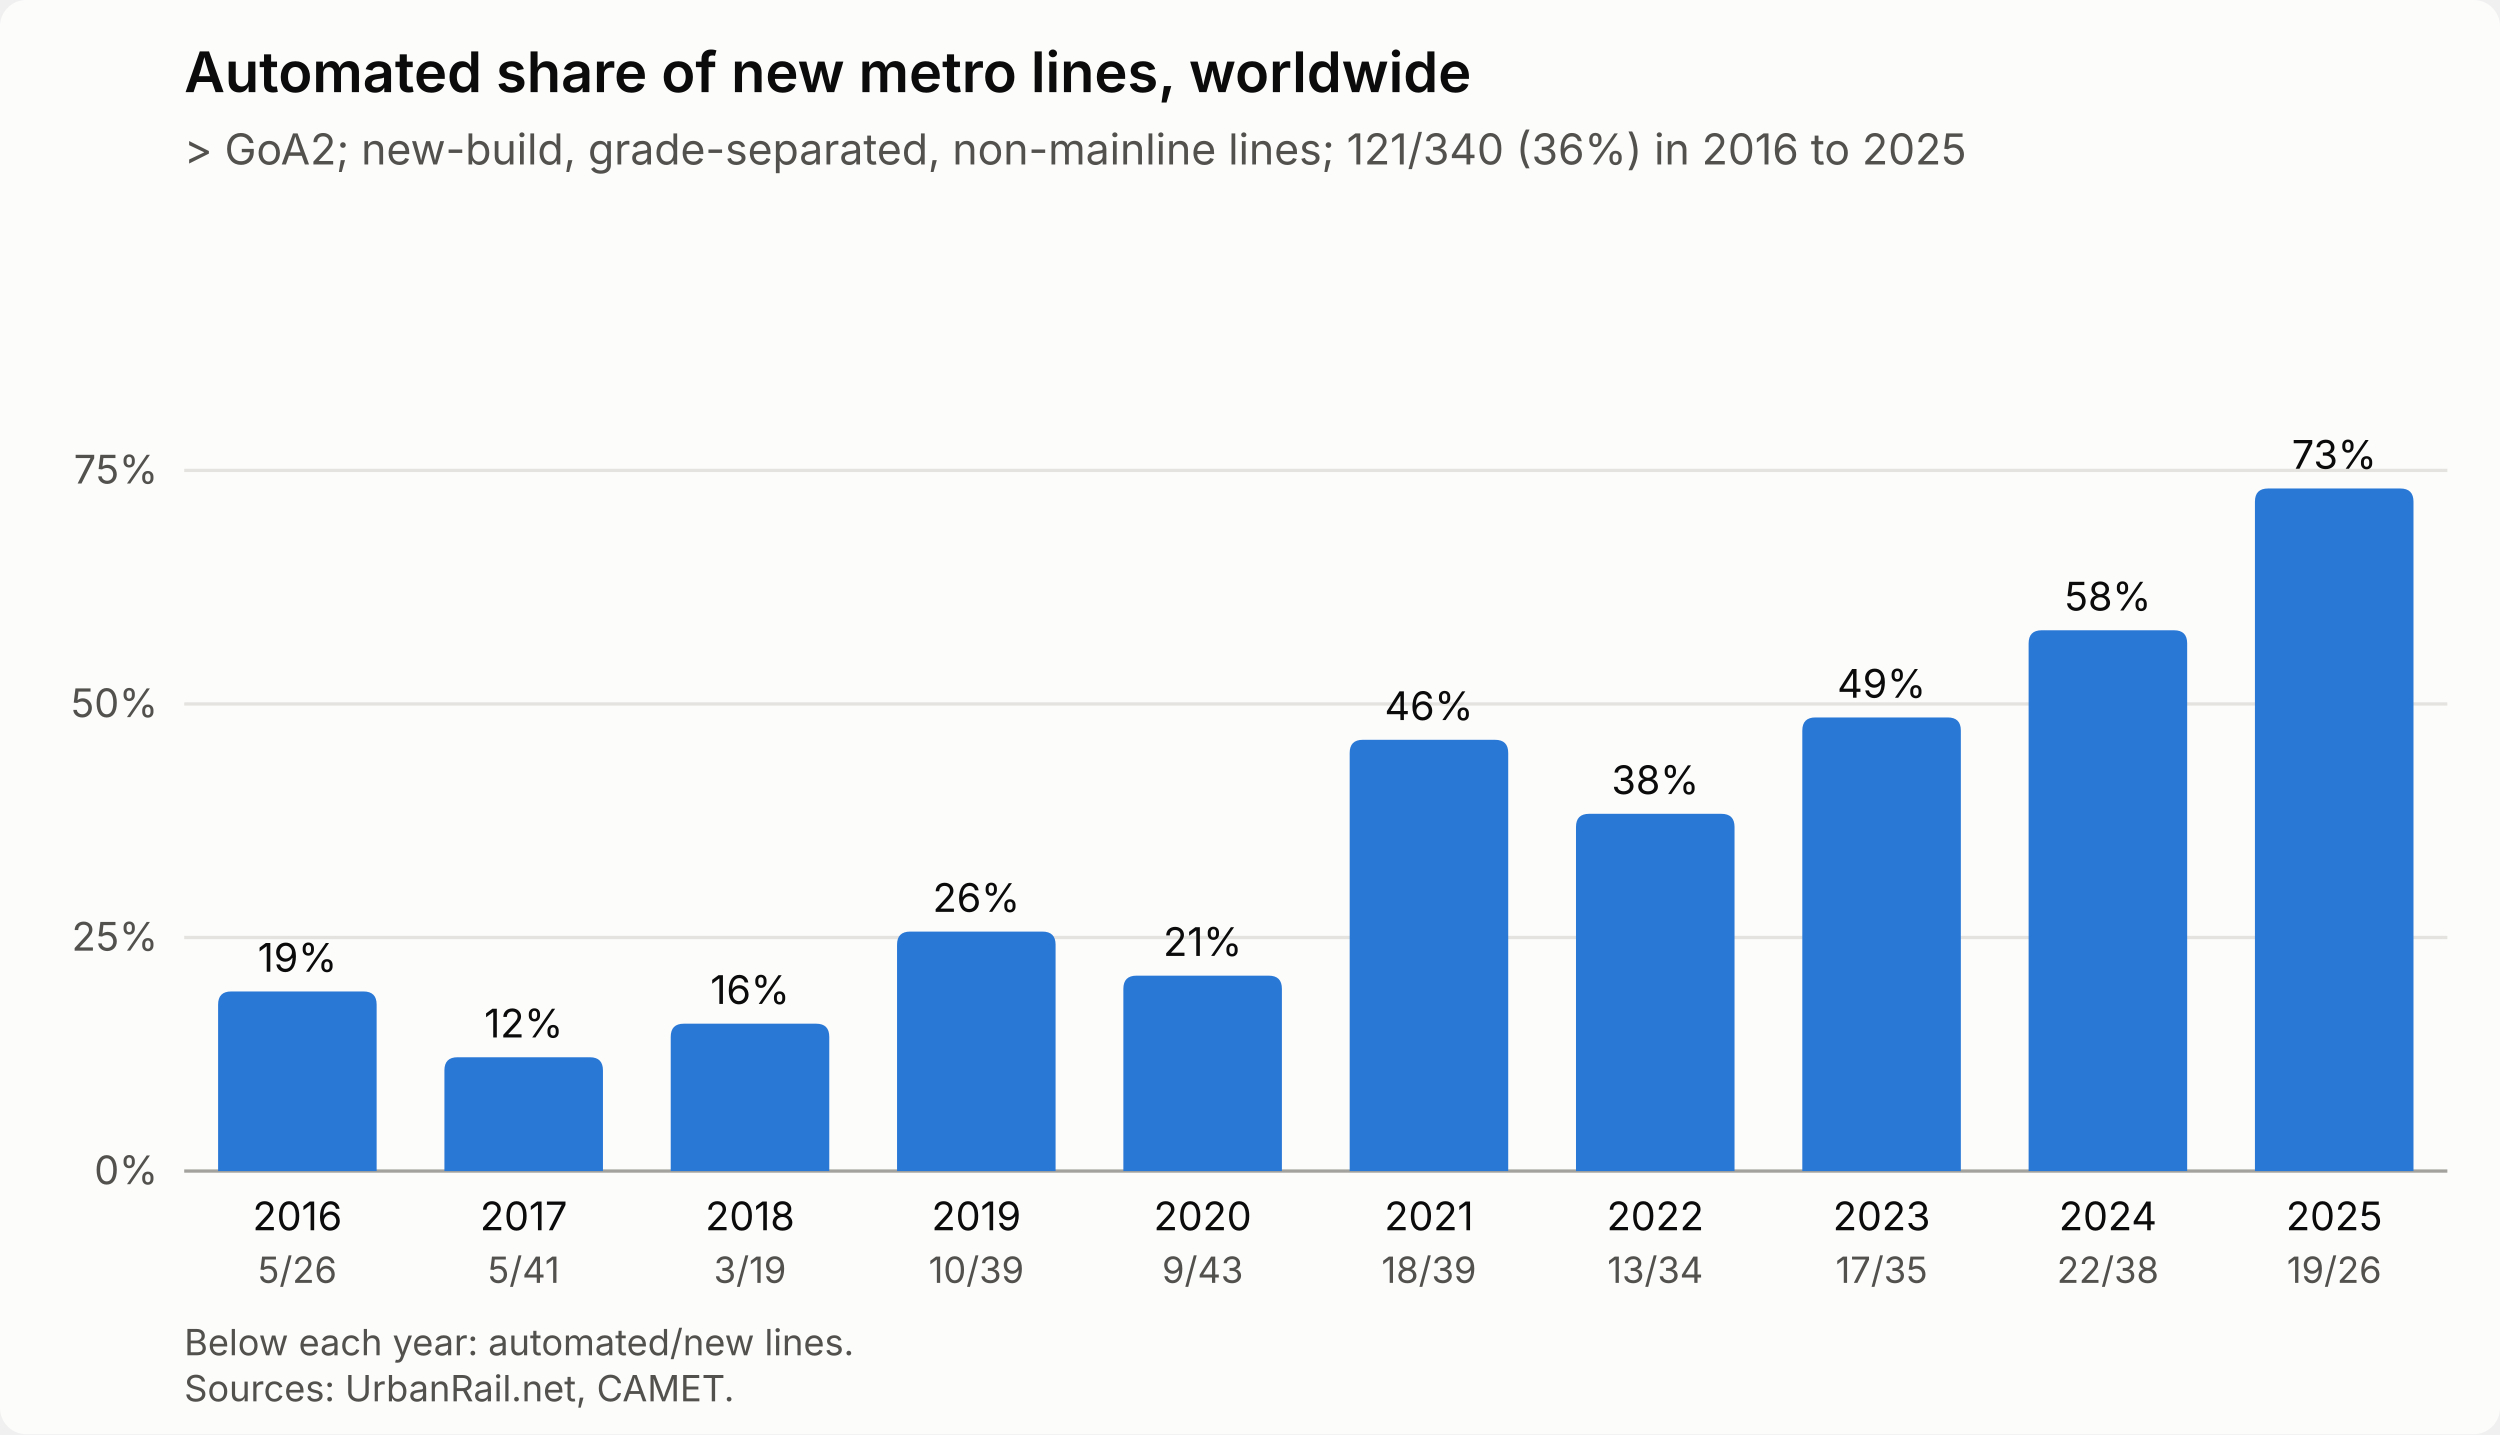
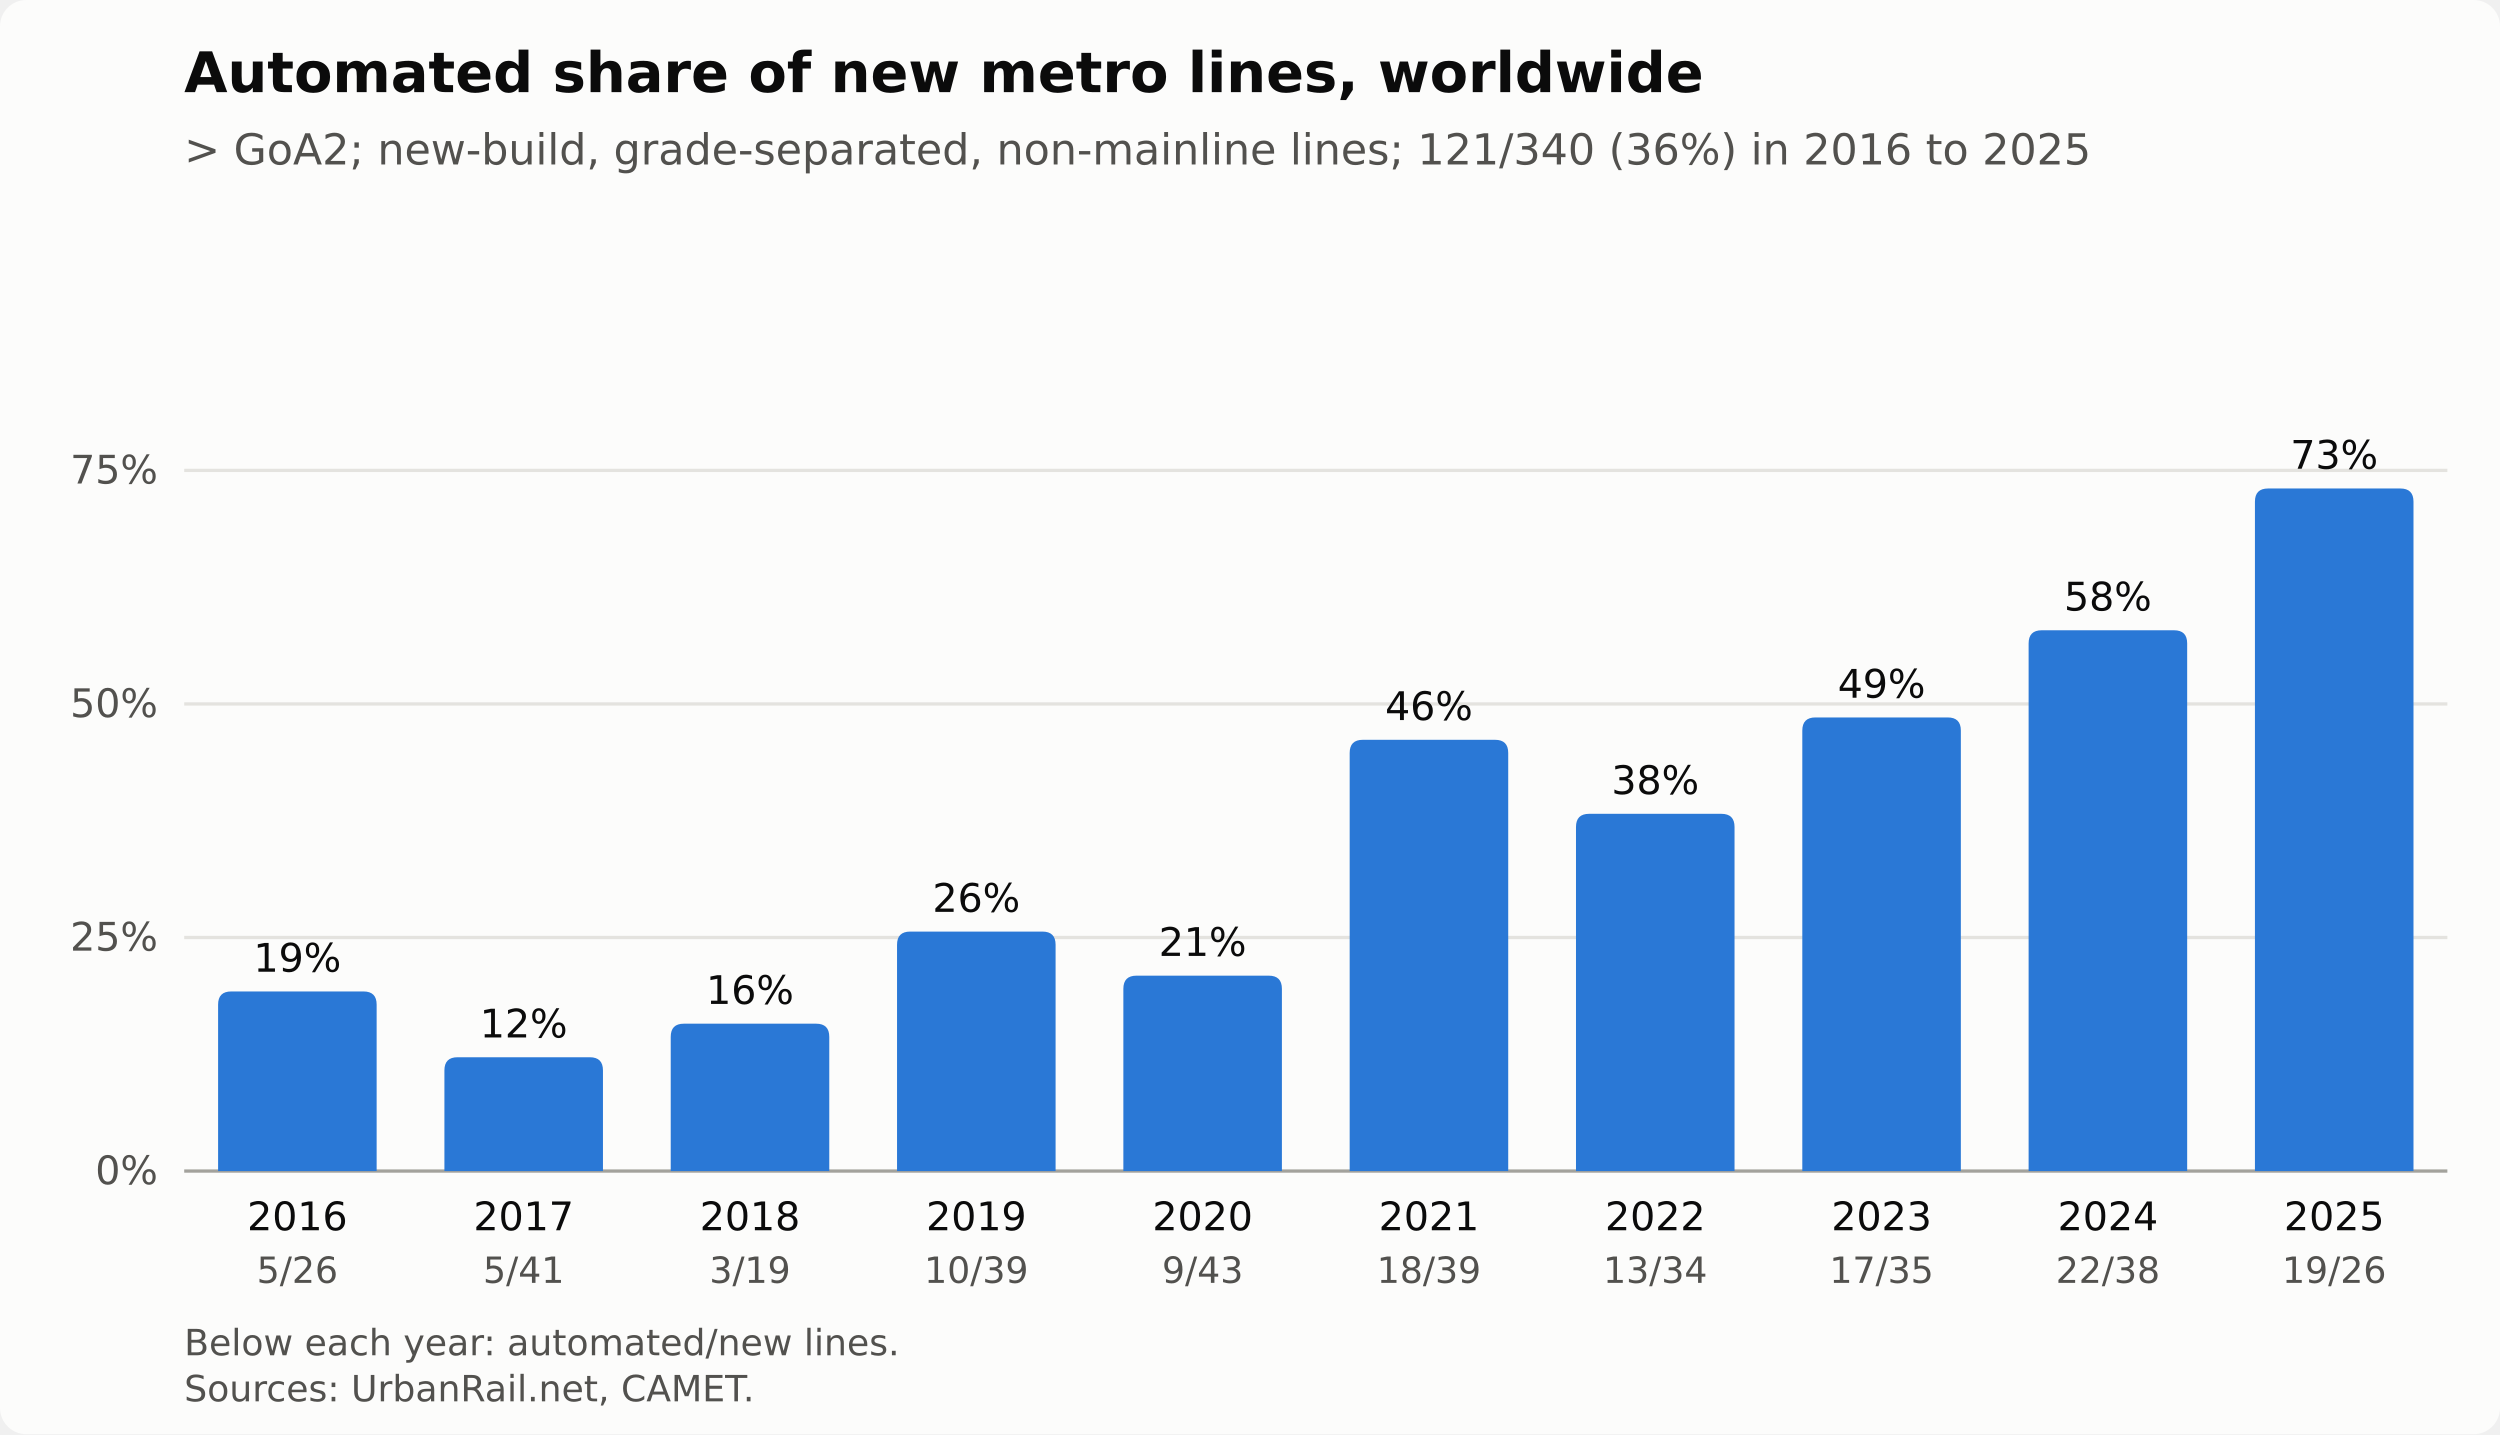
- <svg xmlns="http://www.w3.org/2000/svg" viewBox="0 0 760 436" width="760" height="436" role="img" aria-labelledby="t d" font-family="system-ui, -apple-system, Segoe UI, sans-serif">
+ <svg xmlns="http://www.w3.org/2000/svg" viewBox="0 0 760 436" width="760" height="436" role="img" aria-labelledby="t d" font-family="system-ui, -apple-system, Segoe UI, DejaVu Sans, sans-serif">
  <style>
.bg{fill:#fcfcfb}.bar{fill:#2a78d6}.bar.partial{fill-opacity:.55}
.grid{stroke:#e4e3df;stroke-width:1}.axis{stroke:#a3a29c;stroke-width:1}
.t1{fill:#0b0b0b}.t2{fill:#52514e}
@media (prefers-color-scheme: dark){
.bg{fill:#1a1a19}.bar{fill:#3987e5}.grid{stroke:#2e2e2c}.axis{stroke:#5d5c57}
.t1{fill:#ffffff}.t2{fill:#c3c2b7}}
</style>
  <rect class="bg" width="760" height="436" rx="8" />
  <text class="t1" x="56" y="28" font-size="17" font-weight="600">Automated share of new metro lines, worldwide</text>
  <text class="t2" x="56" y="50" font-size="13">&gt; GoA2; new-build, grade-separated, non-mainline lines; 121/340 (36%) in 2016 to 2025</text>
  <line class="axis" x1="56" x2="744" y1="356.0" y2="356.0" />
  <text class="t2" x="48" y="360.0" font-size="12" text-anchor="end">0%</text>
  <line class="grid" x1="56" x2="744" y1="285.0" y2="285.0" />
  <text class="t2" x="48" y="289.0" font-size="12" text-anchor="end">25%</text>
  <line class="grid" x1="56" x2="744" y1="214.0" y2="214.0" />
  <text class="t2" x="48" y="218.0" font-size="12" text-anchor="end">50%</text>
  <line class="grid" x1="56" x2="744" y1="143.0" y2="143.0" />
  <text class="t2" x="48" y="147.0" font-size="12" text-anchor="end">75%</text>
  <g>
    <rect x="56.0" y="72" width="68.8" height="284" fill="transparent" />
    <path class="bar" d="M66.3,356.0 V305.4 Q66.3,301.4 70.3,301.4 H110.5 Q114.5,301.4 114.5,305.4 V356.0 Z" />
    <text class="t1" x="90.4" y="295.4" font-size="12" text-anchor="middle">19%</text>
  </g>
  <text class="t1" x="90.4" y="374.0" font-size="12" text-anchor="middle">2016</text>
  <text class="t2" x="90.4" y="390.0" font-size="11" text-anchor="middle">5/26</text>
  <g>
    <rect x="124.8" y="72" width="68.8" height="284" fill="transparent" />
    <path class="bar" d="M135.1,356.0 V325.4 Q135.1,321.4 139.1,321.4 H179.3 Q183.3,321.4 183.3,325.4 V356.0 Z" />
    <text class="t1" x="159.2" y="315.4" font-size="12" text-anchor="middle">12%</text>
  </g>
  <text class="t1" x="159.2" y="374.0" font-size="12" text-anchor="middle">2017</text>
  <text class="t2" x="159.2" y="390.0" font-size="11" text-anchor="middle">5/41</text>
  <g>
    <rect x="193.6" y="72" width="68.8" height="284" fill="transparent" />
    <path class="bar" d="M203.9,356.0 V315.2 Q203.9,311.2 207.9,311.2 H248.1 Q252.1,311.2 252.1,315.2 V356.0 Z" />
    <text class="t1" x="228.0" y="305.2" font-size="12" text-anchor="middle">16%</text>
  </g>
  <text class="t1" x="228.0" y="374.0" font-size="12" text-anchor="middle">2018</text>
  <text class="t2" x="228.0" y="390.0" font-size="11" text-anchor="middle">3/19</text>
  <g>
    <rect x="262.4" y="72" width="68.8" height="284" fill="transparent" />
    <path class="bar" d="M272.7,356.0 V287.2 Q272.7,283.2 276.7,283.2 H316.9 Q320.9,283.2 320.9,287.2 V356.0 Z" />
    <text class="t1" x="296.8" y="277.2" font-size="12" text-anchor="middle">26%</text>
  </g>
  <text class="t1" x="296.8" y="374.0" font-size="12" text-anchor="middle">2019</text>
  <text class="t2" x="296.8" y="390.0" font-size="11" text-anchor="middle">10/39</text>
  <g>
    <rect x="331.2" y="72" width="68.8" height="284" fill="transparent" />
    <path class="bar" d="M341.5,356.0 V300.6 Q341.5,296.6 345.5,296.6 H385.7 Q389.7,296.6 389.7,300.6 V356.0 Z" />
    <text class="t1" x="365.6" y="290.6" font-size="12" text-anchor="middle">21%</text>
  </g>
  <text class="t1" x="365.6" y="374.0" font-size="12" text-anchor="middle">2020</text>
  <text class="t2" x="365.6" y="390.0" font-size="11" text-anchor="middle">9/43</text>
  <g>
    <rect x="400.0" y="72" width="68.8" height="284" fill="transparent" />
    <path class="bar" d="M410.3,356.0 V228.9 Q410.3,224.9 414.3,224.9 H454.5 Q458.5,224.9 458.5,228.9 V356.0 Z" />
    <text class="t1" x="434.4" y="218.9" font-size="12" text-anchor="middle">46%</text>
  </g>
  <text class="t1" x="434.4" y="374.0" font-size="12" text-anchor="middle">2021</text>
  <text class="t2" x="434.4" y="390.0" font-size="11" text-anchor="middle">18/39</text>
  <g>
    <rect x="468.8" y="72" width="68.8" height="284" fill="transparent" />
    <path class="bar" d="M479.1,356.0 V251.4 Q479.1,247.4 483.1,247.4 H523.3 Q527.3,247.4 527.3,251.4 V356.0 Z" />
    <text class="t1" x="503.2" y="241.4" font-size="12" text-anchor="middle">38%</text>
  </g>
  <text class="t1" x="503.2" y="374.0" font-size="12" text-anchor="middle">2022</text>
  <text class="t2" x="503.2" y="390.0" font-size="11" text-anchor="middle">13/34</text>
  <g>
    <rect x="537.6" y="72" width="68.8" height="284" fill="transparent" />
    <path class="bar" d="M547.9,356.0 V222.1 Q547.9,218.1 551.9,218.1 H592.1 Q596.1,218.1 596.1,222.1 V356.0 Z" />
    <text class="t1" x="572.0" y="212.1" font-size="12" text-anchor="middle">49%</text>
  </g>
  <text class="t1" x="572.0" y="374.0" font-size="12" text-anchor="middle">2023</text>
  <text class="t2" x="572.0" y="390.0" font-size="11" text-anchor="middle">17/35</text>
  <g>
    <rect x="606.4" y="72" width="68.8" height="284" fill="transparent" />
    <path class="bar" d="M616.7,356.0 V195.6 Q616.7,191.6 620.7,191.6 H660.9 Q664.9,191.6 664.9,195.6 V356.0 Z" />
    <text class="t1" x="640.8" y="185.6" font-size="12" text-anchor="middle">58%</text>
  </g>
  <text class="t1" x="640.8" y="374.0" font-size="12" text-anchor="middle">2024</text>
  <text class="t2" x="640.8" y="390.0" font-size="11" text-anchor="middle">22/38</text>
  <g>
    <rect x="675.2" y="72" width="68.8" height="284" fill="transparent" />
    <path class="bar" d="M685.5,356.0 V152.5 Q685.5,148.5 689.5,148.5 H729.7 Q733.7,148.5 733.7,152.5 V356.0 Z" />
    <text class="t1" x="709.6" y="142.5" font-size="12" text-anchor="middle">73%</text>
  </g>
  <text class="t1" x="709.6" y="374.0" font-size="12" text-anchor="middle">2025</text>
  <text class="t2" x="709.6" y="390.0" font-size="11" text-anchor="middle">19/26</text>
  <text class="t2" x="56" y="412" font-size="11">Below each year: automated/new lines.</text>
  <text class="t2" x="56" y="426" font-size="11">Sources: UrbanRail.net, CAMET.</text>
</svg>
